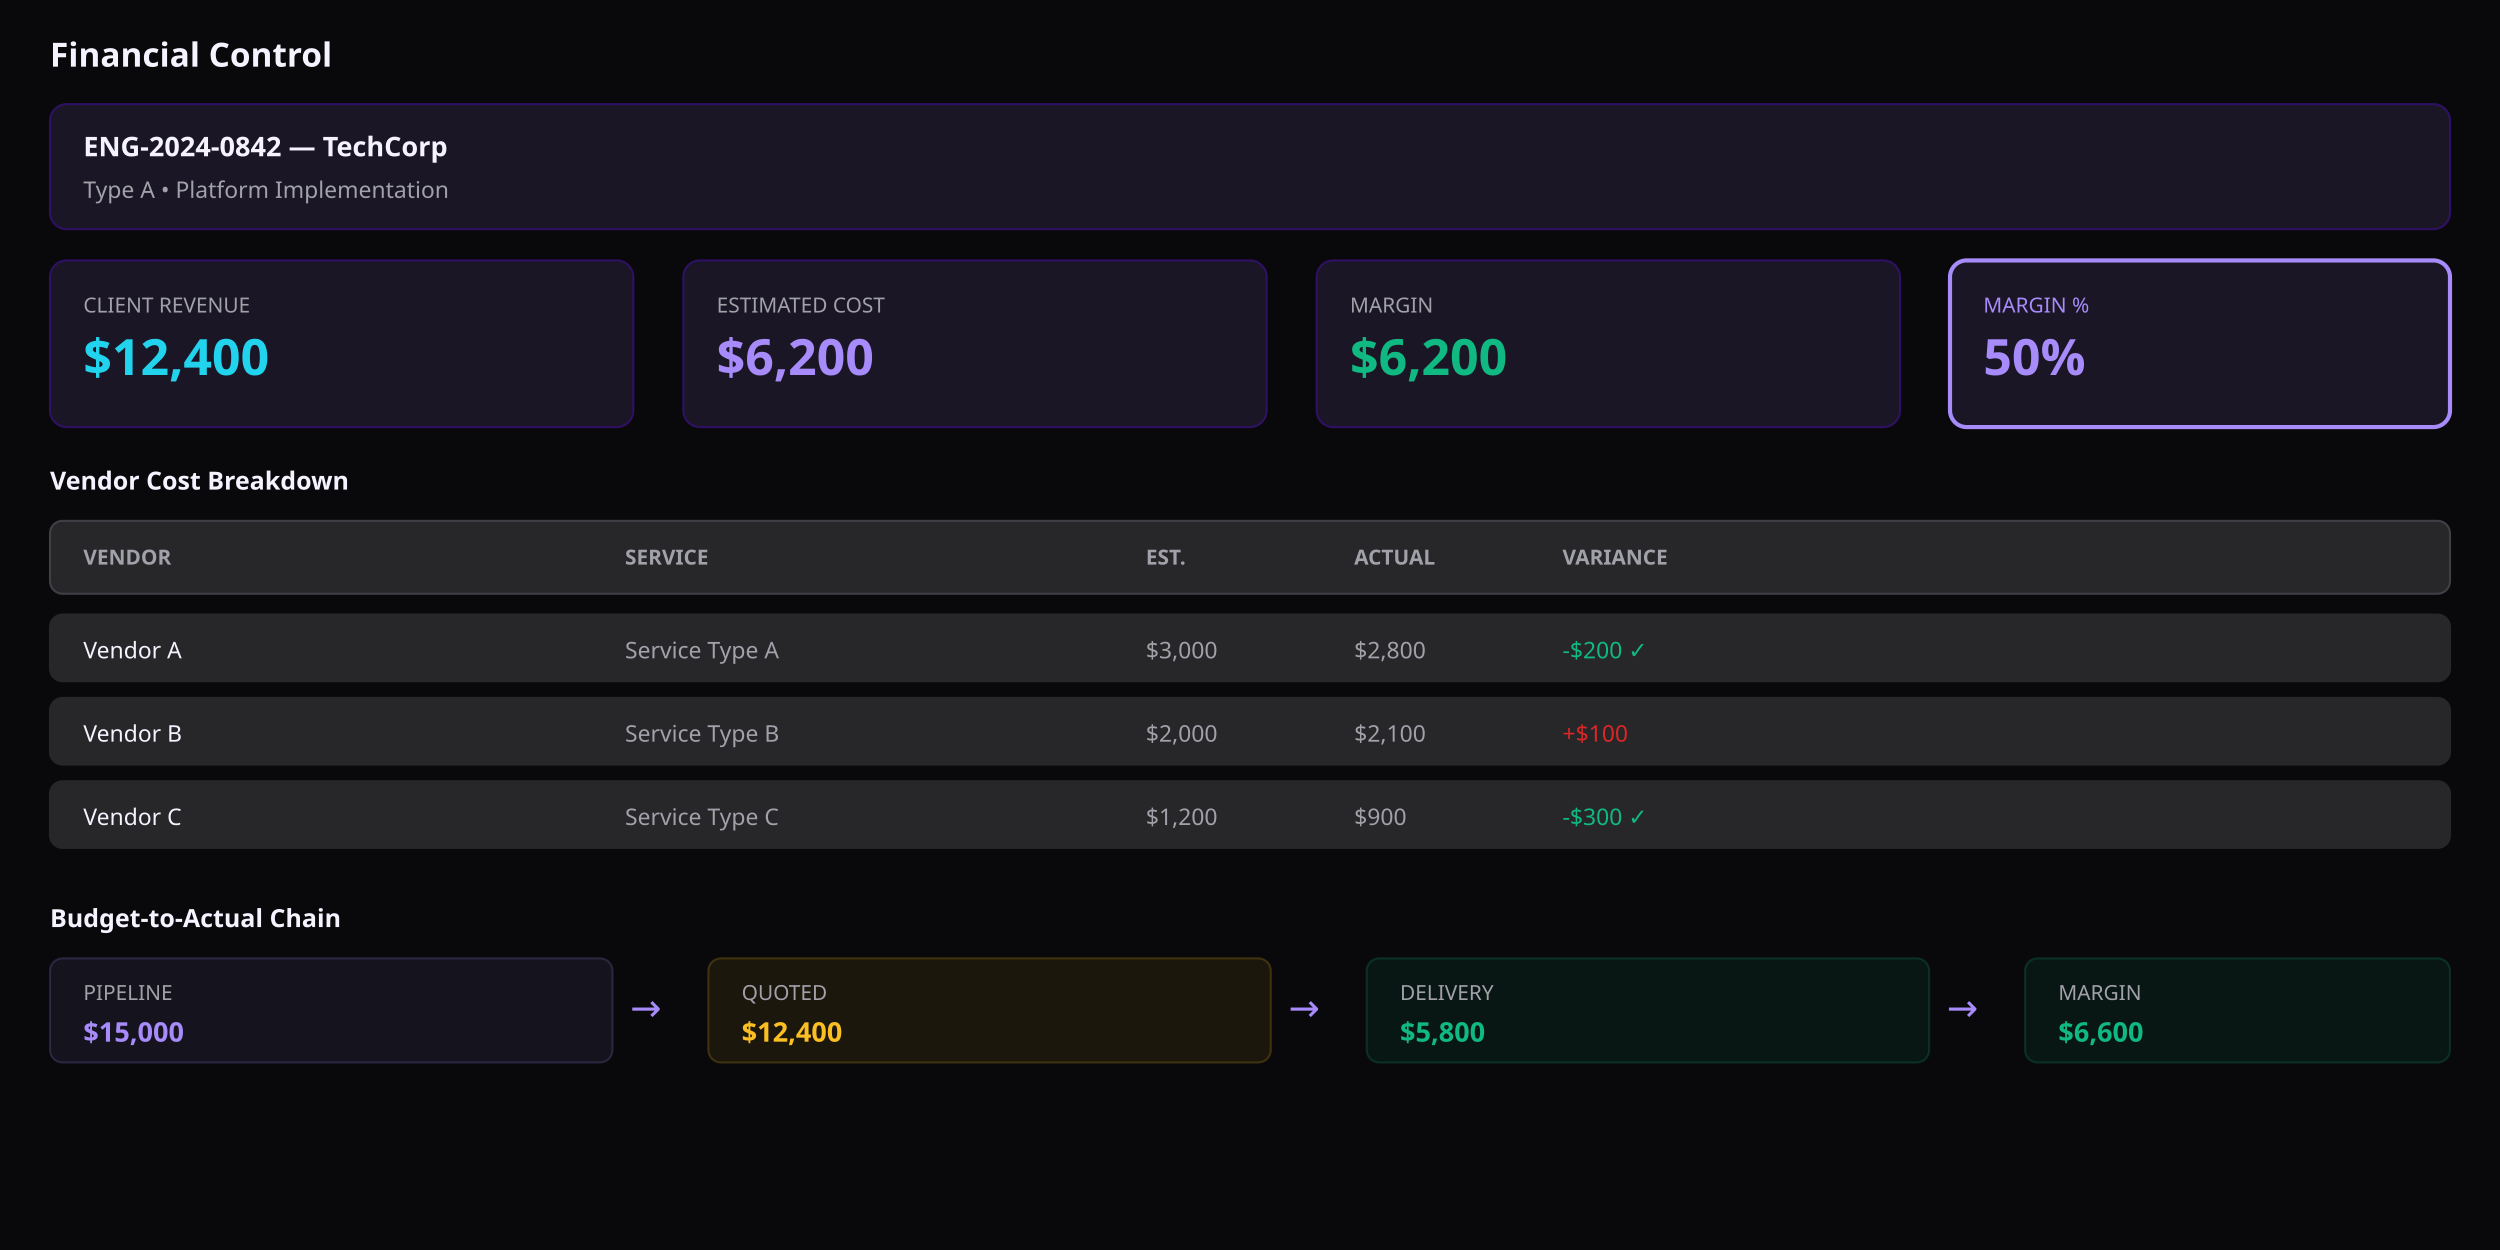
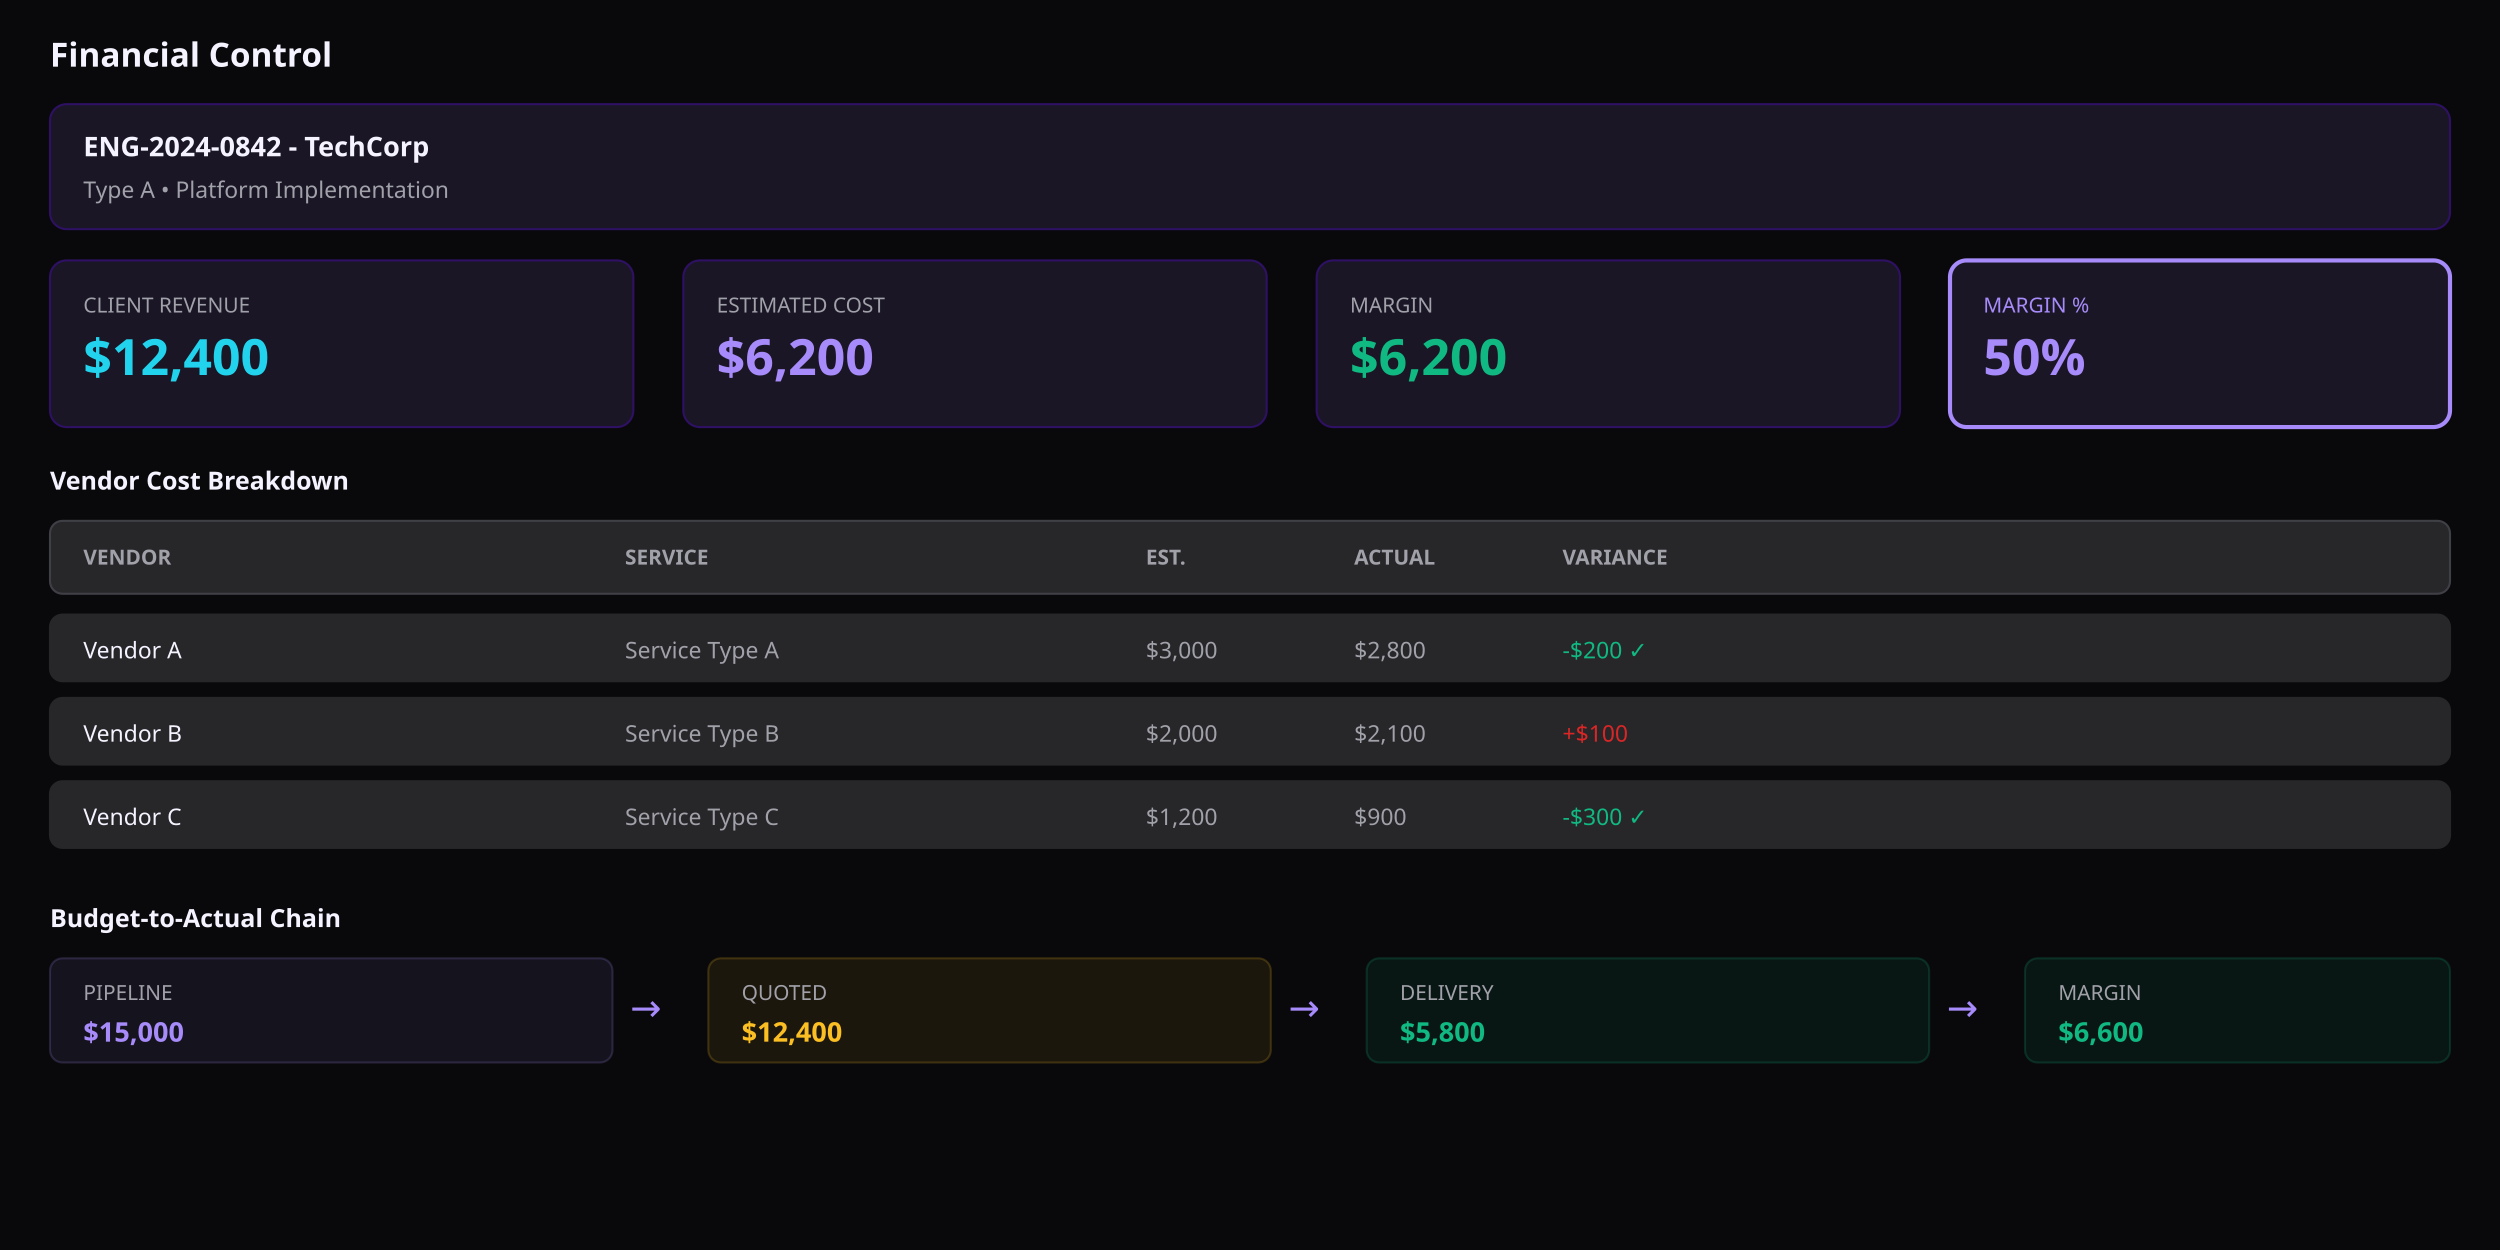
<svg xmlns="http://www.w3.org/2000/svg" viewBox="0 0 1200 600" width="1200" height="600">
  <rect width="1200" height="600" fill="#09090b" />
  <text x="24" y="32" font-family="system-ui,sans-serif" font-size="16" font-weight="700" fill="#f5f3ff">Financial Control</text>
  <rect x="24" y="50" width="1152" height="60" rx="8" fill="#1a1625" stroke="#2e1064" stroke-width="1" />
-   <text x="40" y="75" font-family="system-ui,sans-serif" font-size="13" font-weight="600" fill="#f5f3ff">ENG-2024-0842 — TechCorp</text>
+   <text x="40" y="75" font-family="system-ui,sans-serif" font-size="13" font-weight="600" fill="#f5f3ff">ENG-2024-0842 - TechCorp</text>
  <text x="40" y="95" font-family="system-ui,sans-serif" font-size="11" fill="#a1a1aa">Type A • Platform Implementation</text>
  <rect x="24" y="125" width="280" height="80" rx="8" fill="#1a1625" stroke="#2e1064" stroke-width="1" />
  <text x="40" y="150" font-family="system-ui,sans-serif" font-size="10" fill="#a1a1aa">CLIENT REVENUE</text>
  <text x="40" y="180" font-family="system-ui,sans-serif" font-size="24" font-weight="700" fill="#22d3ee">$12,400</text>
  <rect x="328" y="125" width="280" height="80" rx="8" fill="#1a1625" stroke="#2e1064" stroke-width="1" />
  <text x="344" y="150" font-family="system-ui,sans-serif" font-size="10" fill="#a1a1aa">ESTIMATED COST</text>
  <text x="344" y="180" font-family="system-ui,sans-serif" font-size="24" font-weight="700" fill="#a78bfa">$6,200</text>
  <rect x="632" y="125" width="280" height="80" rx="8" fill="#1a1625" stroke="#2e1064" stroke-width="1" />
  <text x="648" y="150" font-family="system-ui,sans-serif" font-size="10" fill="#a1a1aa">MARGIN</text>
  <text x="648" y="180" font-family="system-ui,sans-serif" font-size="24" font-weight="700" fill="#10b981">$6,200</text>
  <rect x="936" y="125" width="240" height="80" rx="8" fill="#1a1625" stroke="#a78bfa" stroke-width="2" />
  <text x="952" y="150" font-family="system-ui,sans-serif" font-size="10" fill="#a78bfa">MARGIN %</text>
  <text x="952" y="180" font-family="system-ui,sans-serif" font-size="24" font-weight="700" fill="#a78bfa">50%</text>
  <text x="24" y="235" font-family="system-ui,sans-serif" font-size="12" font-weight="600" fill="#f5f3ff">Vendor Cost Breakdown</text>
  <rect x="24" y="250" width="1152" height="35" rx="6" fill="#27272a" stroke="#3f3f46" stroke-width="1" />
  <text x="40" y="271" font-family="system-ui,sans-serif" font-size="10" font-weight="600" fill="#a1a1aa">VENDOR</text>
  <text x="300" y="271" font-family="system-ui,sans-serif" font-size="10" font-weight="600" fill="#a1a1aa">SERVICE</text>
  <text x="550" y="271" font-family="system-ui,sans-serif" font-size="10" font-weight="600" fill="#a1a1aa">EST.</text>
  <text x="650" y="271" font-family="system-ui,sans-serif" font-size="10" font-weight="600" fill="#a1a1aa">ACTUAL</text>
  <text x="750" y="271" font-family="system-ui,sans-serif" font-size="10" font-weight="600" fill="#a1a1aa">VARIANCE</text>
  <rect x="24" y="295" width="1152" height="32" rx="6" fill="#27272a" stroke="#27272a" stroke-width="1" />
  <text x="40" y="316" font-family="system-ui,sans-serif" font-size="11" fill="#f5f3ff">Vendor A</text>
  <text x="300" y="316" font-family="system-ui,sans-serif" font-size="11" fill="#a1a1aa">Service Type A</text>
  <text x="550" y="316" font-family="system-ui,sans-serif" font-size="11" fill="#a1a1aa">$3,000</text>
  <text x="650" y="316" font-family="system-ui,sans-serif" font-size="11" fill="#a1a1aa">$2,800</text>
  <text x="750" y="316" font-family="system-ui,sans-serif" font-size="11" fill="#10b981">-$200 ✓</text>
  <rect x="24" y="335" width="1152" height="32" rx="6" fill="#27272a" stroke="#27272a" stroke-width="1" />
  <text x="40" y="356" font-family="system-ui,sans-serif" font-size="11" fill="#f5f3ff">Vendor B</text>
  <text x="300" y="356" font-family="system-ui,sans-serif" font-size="11" fill="#a1a1aa">Service Type B</text>
  <text x="550" y="356" font-family="system-ui,sans-serif" font-size="11" fill="#a1a1aa">$2,000</text>
  <text x="650" y="356" font-family="system-ui,sans-serif" font-size="11" fill="#a1a1aa">$2,100</text>
  <text x="750" y="356" font-family="system-ui,sans-serif" font-size="11" fill="#dc2626">+$100</text>
  <rect x="24" y="375" width="1152" height="32" rx="6" fill="#27272a" stroke="#27272a" stroke-width="1" />
  <text x="40" y="396" font-family="system-ui,sans-serif" font-size="11" fill="#f5f3ff">Vendor C</text>
  <text x="300" y="396" font-family="system-ui,sans-serif" font-size="11" fill="#a1a1aa">Service Type C</text>
  <text x="550" y="396" font-family="system-ui,sans-serif" font-size="11" fill="#a1a1aa">$1,200</text>
  <text x="650" y="396" font-family="system-ui,sans-serif" font-size="11" fill="#a1a1aa">$900</text>
  <text x="750" y="396" font-family="system-ui,sans-serif" font-size="11" fill="#10b981">-$300 ✓</text>
  <text x="24" y="445" font-family="system-ui,sans-serif" font-size="12" font-weight="600" fill="#f5f3ff">Budget-to-Actual Chain</text>
  <rect x="24" y="460" width="270" height="50" rx="6" fill="#a78bfa15" stroke="#a78bfa30" stroke-width="1" />
  <text x="40" y="480" font-family="system-ui,sans-serif" font-size="10" fill="#a1a1aa">PIPELINE</text>
  <text x="40" y="500" font-family="system-ui,sans-serif" font-size="13" font-weight="600" fill="#a78bfa">$15,000</text>
  <text x="310" y="490" font-family="system-ui,sans-serif" font-size="18" fill="#a78bfa" text-anchor="middle">→</text>
  <rect x="340" y="460" width="270" height="50" rx="6" fill="#fbbf2415" stroke="#fbbf2430" stroke-width="1" />
  <text x="356" y="480" font-family="system-ui,sans-serif" font-size="10" fill="#a1a1aa">QUOTED</text>
  <text x="356" y="500" font-family="system-ui,sans-serif" font-size="13" font-weight="600" fill="#fbbf24">$12,400</text>
  <text x="626" y="490" font-family="system-ui,sans-serif" font-size="18" fill="#a78bfa" text-anchor="middle">→</text>
  <rect x="656" y="460" width="270" height="50" rx="6" fill="#10b98115" stroke="#10b98130" stroke-width="1" />
  <text x="672" y="480" font-family="system-ui,sans-serif" font-size="10" fill="#a1a1aa">DELIVERY</text>
  <text x="672" y="500" font-family="system-ui,sans-serif" font-size="13" font-weight="600" fill="#10b981">$5,800</text>
  <text x="942" y="490" font-family="system-ui,sans-serif" font-size="18" fill="#a78bfa" text-anchor="middle">→</text>
  <rect x="972" y="460" width="204" height="50" rx="6" fill="#10b98115" stroke="#10b98130" stroke-width="1" />
  <text x="988" y="480" font-family="system-ui,sans-serif" font-size="10" fill="#a1a1aa">MARGIN</text>
  <text x="988" y="500" font-family="system-ui,sans-serif" font-size="13" font-weight="600" fill="#10b981">$6,600</text>
</svg>
